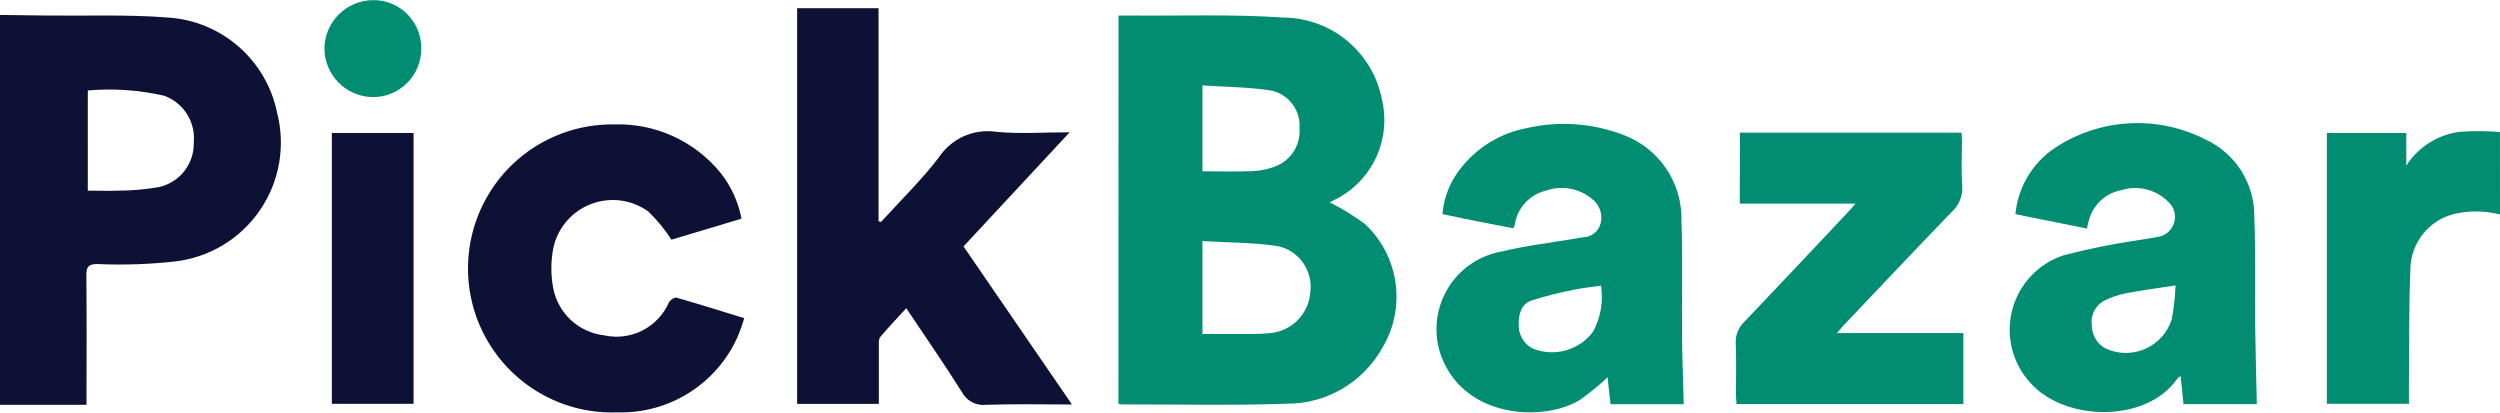
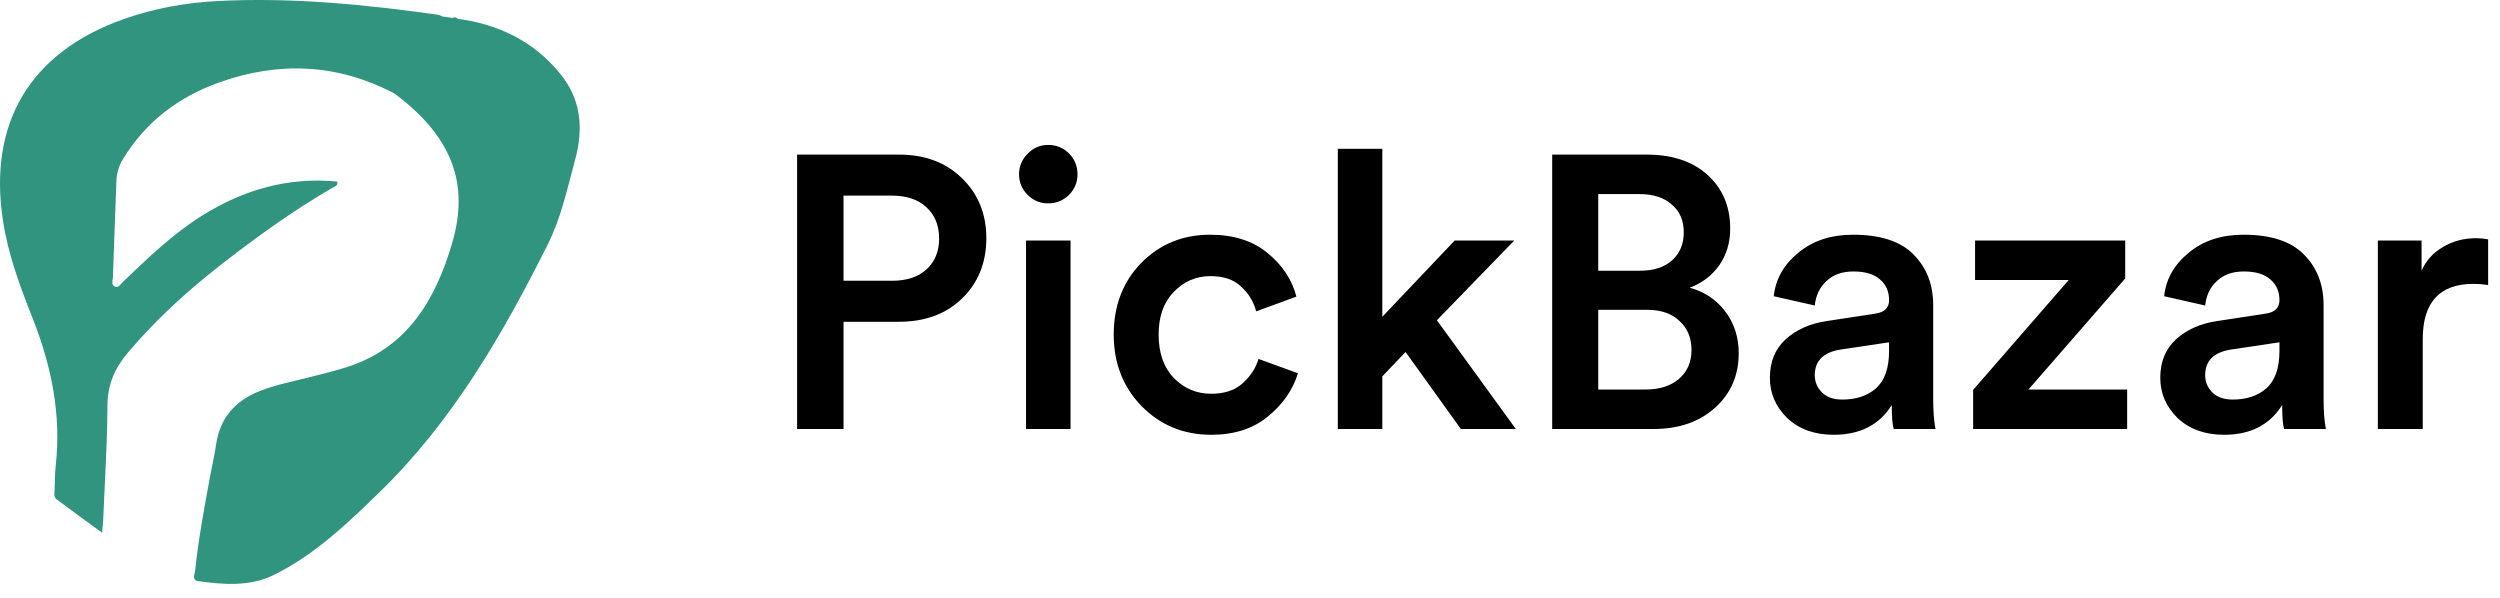
- <svg xmlns="http://www.w3.org/2000/svg" width="109.124" height="18" viewBox="0 0 109.124 18">
-   <g id="Group_2829" data-name="Group 2829" transform="translate(182 -388.848)">
-     <path id="Path_2690" data-name="Path 2690" d="M-182,397l2.072.026c1.742.021,3.491-.051,5.224.085a5.2,5.2,0,0,1,4.8,4.161,5.222,5.222,0,0,1-4.423,6.484,21.662,21.662,0,0,1-3.422.117c-.393,0-.486.124-.482.5.019,1.7.008,3.406.008,5.109v.534H-182Zm3.832,7.669c.47,0,.9.017,1.318,0a10.449,10.449,0,0,0,1.781-.153,1.944,1.944,0,0,0,1.527-1.95,1.974,1.974,0,0,0-1.293-2.04,10.748,10.748,0,0,0-3.332-.229Z" transform="translate(0 -7.5)" fill="#0d1136" />
-     <path id="Path_2691" data-name="Path 2691" d="M1096.974,464.038a4.269,4.269,0,0,0-2.013-.019,2.521,2.521,0,0,0-1.9,2.431c-.069,1.741-.047,3.485-.063,5.227,0,.2,0,.4,0,.627h-3.581V460.482h3.466v1.425a3.266,3.266,0,0,1,2.349-1.477,10.946,10.946,0,0,1,1.74.013Z" transform="translate(-1169.85 -65.83)" fill="#008d71" />
-     <path id="Path_2692" data-name="Path 2692" d="M429.151,397.27c.2,0,.358,0,.516,0,2.236.02,4.478-.064,6.7.089a4.412,4.412,0,0,1,4.283,3.585,3.876,3.876,0,0,1-2.182,4.425.4.4,0,0,0-.089.06,11.028,11.028,0,0,1,1.515.929,4.339,4.339,0,0,1,.764,5.431,4.761,4.761,0,0,1-4.195,2.425c-2.393.084-4.791.027-7.187.03a.546.546,0,0,1-.13-.038Zm3.663,13.9c.727,0,1.416,0,2.1,0a7.083,7.083,0,0,0,.8-.033,1.932,1.932,0,0,0,1.81-1.8,1.816,1.816,0,0,0-1.406-2c-1.078-.164-2.184-.155-3.305-.222Zm0-7.1c.759,0,1.488.019,2.216-.009a3.119,3.119,0,0,0,.93-.193,1.65,1.65,0,0,0,1.092-1.685,1.567,1.567,0,0,0-1.21-1.634c-.987-.16-2-.159-3.028-.229Z" transform="translate(-562.328 -7.744)" fill="#008d71" />
-     <path id="Path_2693" data-name="Path 2693" d="M257.146,402.656c.848-.935,1.761-1.82,2.525-2.819a2.548,2.548,0,0,1,2.5-1.114c1.025.1,2.066.021,3.208.021l-4.634,4.982,4.734,6.9c-1.3,0-2.519-.03-3.737.014a1.069,1.069,0,0,1-1.08-.577c-.764-1.214-1.583-2.393-2.416-3.639-.4.436-.781.836-1.138,1.258-.071.084-.058.252-.059.382,0,.837,0,1.673,0,2.536h-3.567V393.328h3.554v9.3Z" transform="translate(-400.688 -4.122)" fill="#0d1136" />
-     <path id="Path_2694" data-name="Path 2694" d="M613.558,468.808h-3.195l-.126-1.174a12.43,12.43,0,0,1-1.185.968c-1.41.9-4.459.873-5.757-1.235a3.445,3.445,0,0,1,2.329-5.228c1.069-.258,2.171-.384,3.257-.57.092-.016.183-.033.275-.047a.809.809,0,0,0,.771-.587,1.018,1.018,0,0,0-.295-1.023,2.073,2.073,0,0,0-2.085-.428,1.811,1.811,0,0,0-1.338,1.345c-.016.05-.013.106-.026.157a1.142,1.142,0,0,1-.063.143c-.513-.1-1.03-.2-1.547-.3s-1.011-.209-1.546-.321a3.69,3.69,0,0,1,.859-2.075,4.789,4.789,0,0,1,2.823-1.678,7.23,7.23,0,0,1,4.122.264,3.9,3.9,0,0,1,2.629,3.781c.059,1.648.01,3.3.024,4.95C613.494,466.757,613.532,467.766,613.558,468.808Zm-3.61-5.176c-.423.063-.82.1-1.207.185a14.688,14.688,0,0,0-1.837.468c-.449.161-.557.6-.548,1.059a1.131,1.131,0,0,0,.585,1.021,2.235,2.235,0,0,0,2.658-.719A3.178,3.178,0,0,0,609.948,463.633Z" transform="translate(-722.065 -62.316)" fill="#008d71" />
-     <path id="Path_2695" data-name="Path 2695" d="M927.014,468.379h-3.2c-.041-.4-.081-.794-.125-1.228a.862.862,0,0,0-.154.129c-1.345,1.934-4.918,1.869-6.417.158a3.423,3.423,0,0,1,1.457-5.554,29.724,29.724,0,0,1,3.236-.656c.274-.053.553-.081.826-.138a.888.888,0,0,0,.49-1.563,2.026,2.026,0,0,0-2.031-.486,1.8,1.8,0,0,0-1.411,1.316c-.034.1-.05.2-.086.359l-3.123-.629a3.931,3.931,0,0,1,1.954-3.035,6.527,6.527,0,0,1,6.343-.224,3.675,3.675,0,0,1,2.132,3.409c.064,1.581.021,3.167.037,4.751C926.958,466.1,926.99,467.218,927.014,468.379Zm-3.545-5.182c-.8.125-1.5.213-2.187.349a3.561,3.561,0,0,0-.966.34,1.047,1.047,0,0,0-.5,1.092,1.114,1.114,0,0,0,.635.99,2.1,2.1,0,0,0,2.853-1.3A10.782,10.782,0,0,0,923.469,463.2Z" transform="translate(-1010.505 -61.892)" fill="#008d71" />
-     <path id="Path_2696" data-name="Path 2696" d="M85.828,460.9l-3.058.918a7.023,7.023,0,0,0-1.007-1.227,2.653,2.653,0,0,0-4.147,1.578,4.649,4.649,0,0,0-.006,1.773,2.561,2.561,0,0,0,2.222,2.052,2.5,2.5,0,0,0,2.83-1.444c.053-.1.243-.226.33-.2.969.276,1.931.579,2.956.894a7.773,7.773,0,0,1-.28.792,5.576,5.576,0,0,1-5.253,3.32,6.287,6.287,0,1,1-.163-12.569,5.753,5.753,0,0,1,4.638,2.085A4.625,4.625,0,0,1,85.828,460.9Z" transform="translate(-235.461 -62.508)" fill="#0d1136" />
-     <path id="Path_2697" data-name="Path 2697" d="M766.619,461.354h9.674c.006.126.018.252.018.379,0,.639-.038,1.281.013,1.916a1.424,1.424,0,0,1-.483,1.185c-1.572,1.627-3.123,3.274-4.681,4.914-.088.093-.169.192-.307.351h5.519v3.1h-9.9c-.01-.15-.026-.291-.026-.432,0-.732.022-1.465-.01-2.2a1.241,1.241,0,0,1,.4-.983c1.526-1.6,3.036-3.209,4.551-4.817.08-.085.155-.175.279-.317h-5.053Z" transform="translate(-872.672 -66.714)" fill="#008d71" />
-     <path id="Path_2698" data-name="Path 2698" d="M-.7,473.33V461.509H2.867V473.33Z" transform="translate(-166.815 -66.856)" fill="#0d1136" />
-     <path id="Path_2699" data-name="Path 2699" d="M-.519,390.986a2.1,2.1,0,0,1-2.148,2.1,2.139,2.139,0,0,1-2.078-2.14,2.141,2.141,0,0,1,2.126-2.093A2.082,2.082,0,0,1-.519,390.986Z" transform="translate(-163.095)" fill="#008d71" />
-   </g>
+ <svg xmlns="http://www.w3.org/2000/svg" width="138" height="33" viewBox="0 0 138 33" fill="none">
+   <path d="M30.923 4.069C29.478 2.292 27.536 1.342 25.274 1.039C25.187 0.953 25.089 0.933 24.978 0.988C24.787 0.962 24.595 0.935 24.403 0.908C24.343 1.018 24.282 1.127 24.222 1.237C24.161 1.346 24.101 1.455 24.038 1.563C24.1 1.454 24.161 1.346 24.222 1.237C24.282 1.127 24.342 1.018 24.403 0.908C24.339 0.878 24.276 0.829 24.209 0.819C20.184 0.252 16.147 -0.15 12.075 0.054C10.283 0.143 8.523 0.453 6.825 1.055C1.662 2.885 -0.664 6.786 0.164 12.183C0.448 14.038 1.095 15.788 1.779 17.511C2.833 20.163 3.393 22.862 3.075 25.717C3.027 26.148 3.037 26.586 3.014 27.02C3.004 27.214 2.954 27.434 3.126 27.564C3.926 28.165 4.738 28.75 5.636 29.407C5.666 29.063 5.69 28.877 5.697 28.692C5.783 26.591 5.922 24.491 5.931 22.39C5.935 21.245 6.332 20.329 7.038 19.492C8.53 17.722 10.22 16.165 12.04 14.736C14.067 13.145 16.15 11.642 18.381 10.348C18.489 10.286 18.667 10.261 18.614 10.022C15.915 9.762 13.46 10.466 11.177 11.888C9.543 12.905 8.175 14.235 6.793 15.553C6.666 15.675 6.544 15.918 6.329 15.814C6.12 15.712 6.228 15.466 6.234 15.287C6.292 13.524 6.362 11.762 6.425 9.999C6.441 9.556 6.564 9.145 6.794 8.77C8.048 6.718 9.863 5.348 12.101 4.55C15.401 3.374 18.64 3.514 21.773 5.161C24.888 7.49 25.948 10.06 24.957 13.428C24.047 16.517 22.51 19.178 19.176 20.255C18.487 20.477 17.781 20.643 17.08 20.824C16.17 21.059 15.244 21.232 14.363 21.575C12.991 22.11 12.141 23.06 11.926 24.549C11.836 25.169 11.689 25.781 11.577 26.399C11.271 28.085 10.95 29.77 10.775 31.477C10.754 31.682 10.573 32.03 10.937 32.08C12.357 32.273 13.791 32.392 15.131 31.73C17.391 30.612 19.19 28.884 20.967 27.154C24.992 23.237 27.753 18.452 30.241 13.483C30.987 11.992 31.317 10.398 31.748 8.812C32.229 7.042 32.057 5.464 30.922 4.07L30.923 4.069Z" fill="#30947F" />
+   <path d="M46.563 15.498H49.234C50.045 15.498 50.679 15.291 51.135 14.879C51.605 14.451 51.84 13.882 51.84 13.17C51.84 12.443 51.605 11.867 51.135 11.439C50.679 11.012 50.045 10.798 49.234 10.798H46.563V15.498ZM49.618 17.762H46.563V23.68H44V8.534H49.618C51.056 8.534 52.217 8.968 53.1 9.837C53.997 10.706 54.446 11.809 54.446 13.148C54.446 14.501 53.997 15.612 53.1 16.481C52.217 17.335 51.056 17.762 49.618 17.762Z" fill="black" />
+   <path d="M59.093 23.68H56.637V13.276H59.093V23.68ZM56.722 10.756C56.409 10.442 56.252 10.065 56.252 9.623C56.252 9.182 56.409 8.805 56.722 8.491C57.036 8.164 57.413 8 57.855 8C58.31 8 58.695 8.157 59.008 8.47C59.321 8.783 59.478 9.168 59.478 9.623C59.478 10.065 59.321 10.442 59.008 10.756C58.695 11.069 58.31 11.226 57.855 11.226C57.413 11.226 57.036 11.069 56.722 10.756Z" fill="black" />
+   <path d="M66.819 15.242C66.021 15.242 65.345 15.534 64.79 16.117C64.234 16.687 63.956 17.47 63.956 18.467C63.956 19.478 64.234 20.276 64.79 20.86C65.359 21.444 66.05 21.736 66.862 21.736C67.588 21.736 68.165 21.543 68.592 21.159C69.033 20.76 69.325 20.311 69.468 19.813L71.647 20.604C71.362 21.529 70.806 22.327 69.981 22.996C69.169 23.665 68.129 24 66.862 24C65.338 24 64.056 23.473 63.017 22.419C61.991 21.365 61.478 20.048 61.478 18.467C61.478 16.872 61.984 15.555 62.995 14.515C64.02 13.476 65.288 12.956 66.798 12.956C68.094 12.956 69.147 13.291 69.959 13.96C70.785 14.629 71.319 15.434 71.561 16.374L69.34 17.186C69.197 16.644 68.919 16.189 68.507 15.818C68.108 15.434 67.545 15.242 66.819 15.242Z" fill="black" />
+   <path d="M83.588 13.276L79.316 17.677L83.674 23.68H80.64L77.586 19.429L76.304 20.774V23.68H73.847V8.214H76.304V17.485L80.299 13.276H83.588Z" fill="black" />
+   <path d="M85.681 8.534H90.893C92.317 8.534 93.442 8.911 94.268 9.666C95.094 10.421 95.507 11.404 95.507 12.614C95.507 13.397 95.3 14.081 94.888 14.665C94.475 15.235 93.933 15.64 93.264 15.883C94.076 16.096 94.731 16.53 95.229 17.186C95.728 17.841 95.977 18.61 95.977 19.493C95.977 20.717 95.543 21.721 94.674 22.505C93.805 23.288 92.673 23.68 91.277 23.68H85.681V8.534ZM88.223 14.943H90.551C91.292 14.943 91.876 14.75 92.303 14.366C92.73 13.981 92.944 13.469 92.944 12.828C92.944 12.173 92.723 11.66 92.281 11.29C91.854 10.905 91.256 10.713 90.487 10.713H88.223V14.943ZM88.223 21.501H90.829C91.598 21.501 92.21 21.308 92.666 20.924C93.136 20.525 93.371 19.991 93.371 19.322C93.371 18.652 93.15 18.118 92.709 17.72C92.281 17.307 91.683 17.1 90.914 17.1H88.223V21.501Z" fill="black" />
+   <path d="M97.697 20.86C97.697 19.977 97.982 19.272 98.552 18.745C99.136 18.204 99.898 17.862 100.838 17.72L103.508 17.314C104.021 17.242 104.277 16.993 104.277 16.566C104.277 16.096 104.113 15.719 103.786 15.434C103.458 15.135 102.967 14.985 102.312 14.985C101.685 14.985 101.187 15.163 100.816 15.519C100.446 15.861 100.232 16.31 100.175 16.865L97.911 16.352C98.011 15.412 98.459 14.615 99.257 13.96C100.054 13.291 101.065 12.956 102.29 12.956C103.8 12.956 104.911 13.319 105.623 14.045C106.349 14.772 106.712 15.704 106.712 16.844V22.013C106.712 22.697 106.755 23.252 106.84 23.68H104.533C104.462 23.466 104.426 23.024 104.426 22.355C103.743 23.452 102.675 24 101.222 24C100.168 24 99.314 23.694 98.659 23.081C98.018 22.455 97.697 21.714 97.697 20.86ZM101.692 22.056C102.461 22.056 103.081 21.85 103.551 21.437C104.035 21.009 104.277 20.319 104.277 19.364V18.895L101.564 19.3C100.638 19.457 100.175 19.927 100.175 20.71C100.175 21.081 100.311 21.401 100.581 21.672C100.852 21.928 101.222 22.056 101.692 22.056Z" fill="black" />
+   <path d="M117.419 23.68H108.917V21.522L114.194 15.455H109.024V13.276H117.312V15.37L111.972 21.501H117.419V23.68Z" fill="black" />
+   <path d="M119.247 20.86C119.247 19.977 119.532 19.272 120.101 18.745C120.685 18.204 121.447 17.862 122.387 17.72L125.057 17.314C125.57 17.242 125.826 16.993 125.826 16.566C125.826 16.096 125.663 15.719 125.335 15.434C125.008 15.135 124.516 14.985 123.861 14.985C123.235 14.985 122.736 15.163 122.366 15.519C121.996 15.861 121.782 16.31 121.725 16.865L119.461 16.352C119.56 15.412 120.009 14.615 120.806 13.96C121.604 13.291 122.615 12.956 123.84 12.956C125.349 12.956 126.46 13.319 127.172 14.045C127.899 14.772 128.262 15.704 128.262 16.844V22.013C128.262 22.697 128.304 23.252 128.39 23.68H126.083C126.012 23.466 125.976 23.024 125.976 22.355C125.292 23.452 124.224 24 122.772 24C121.718 24 120.863 23.694 120.208 23.081C119.567 22.455 119.247 21.714 119.247 20.86ZM123.242 22.056C124.011 22.056 124.63 21.85 125.1 21.437C125.584 21.009 125.826 20.319 125.826 19.364V18.895L123.113 19.3C122.188 19.457 121.725 19.927 121.725 20.71C121.725 21.081 121.86 21.401 122.131 21.672C122.401 21.928 122.772 22.056 123.242 22.056Z" fill="black" />
+   <path d="M137.345 13.212V15.733C137.06 15.69 136.79 15.669 136.534 15.669C134.668 15.669 133.735 16.687 133.735 18.724V23.68H131.257V13.276H133.671V14.943C133.913 14.387 134.305 13.953 134.846 13.639C135.387 13.312 136 13.148 136.683 13.148C136.911 13.148 137.132 13.17 137.345 13.212Z" fill="black" />
</svg>
